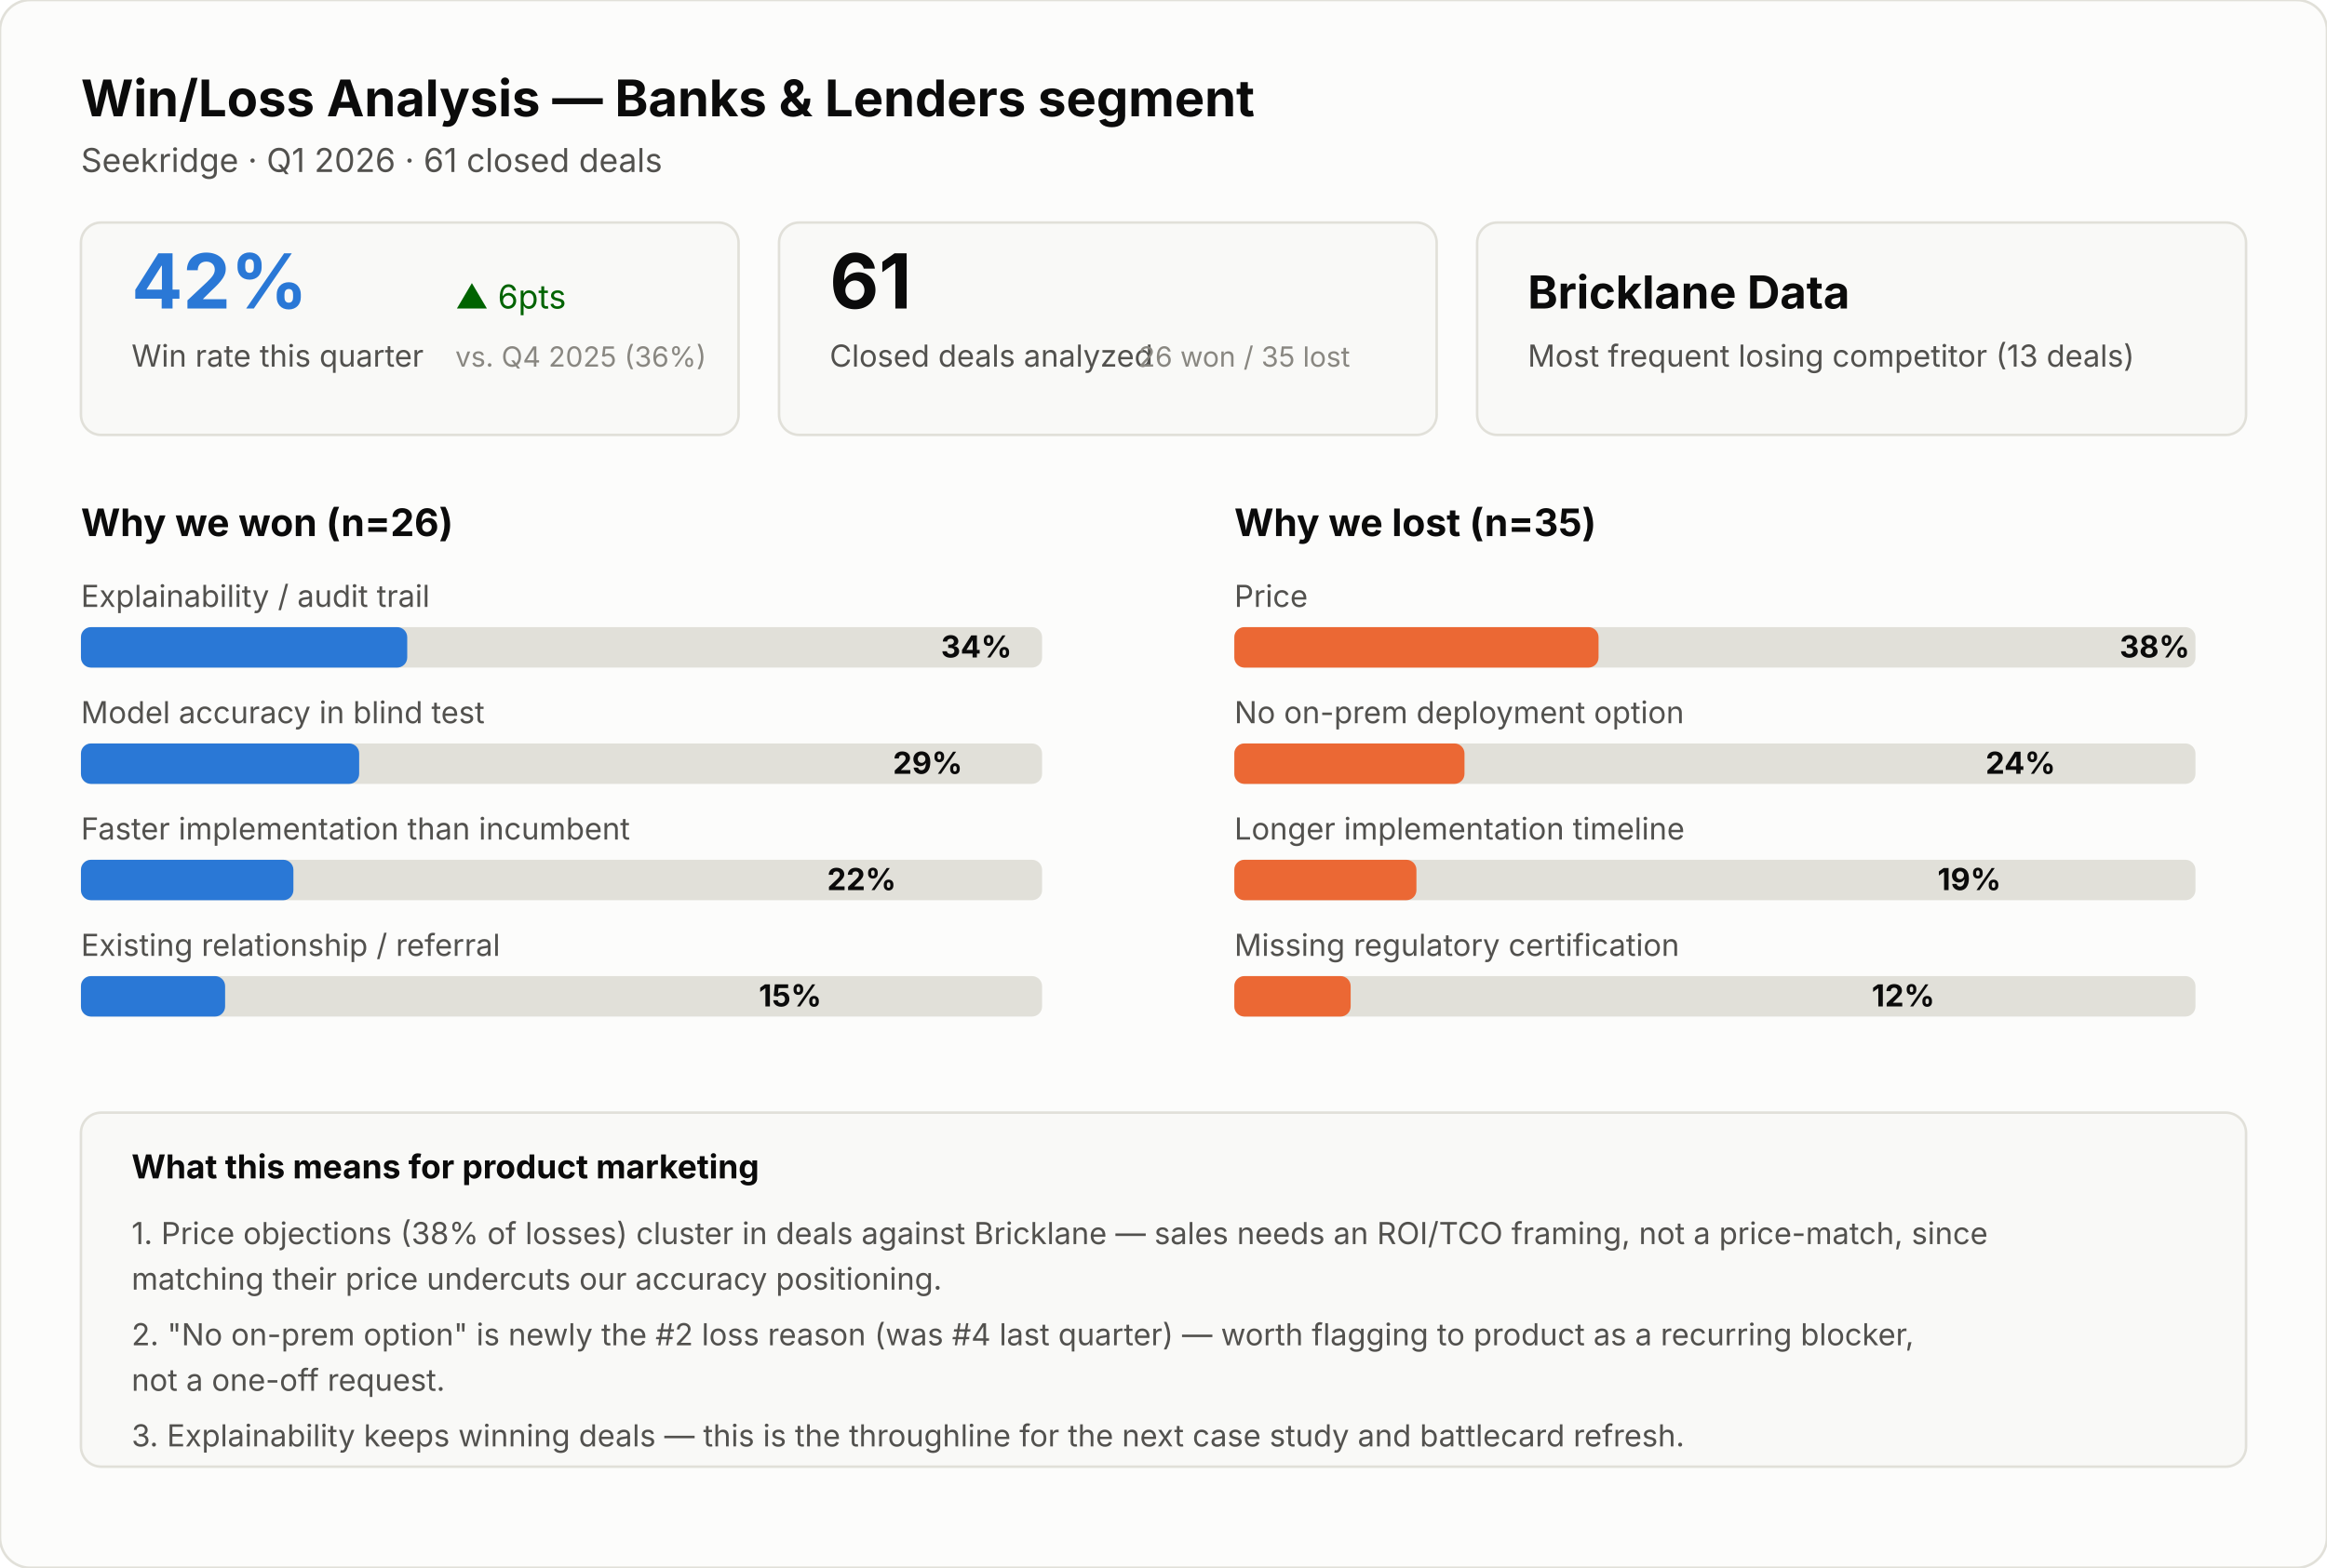
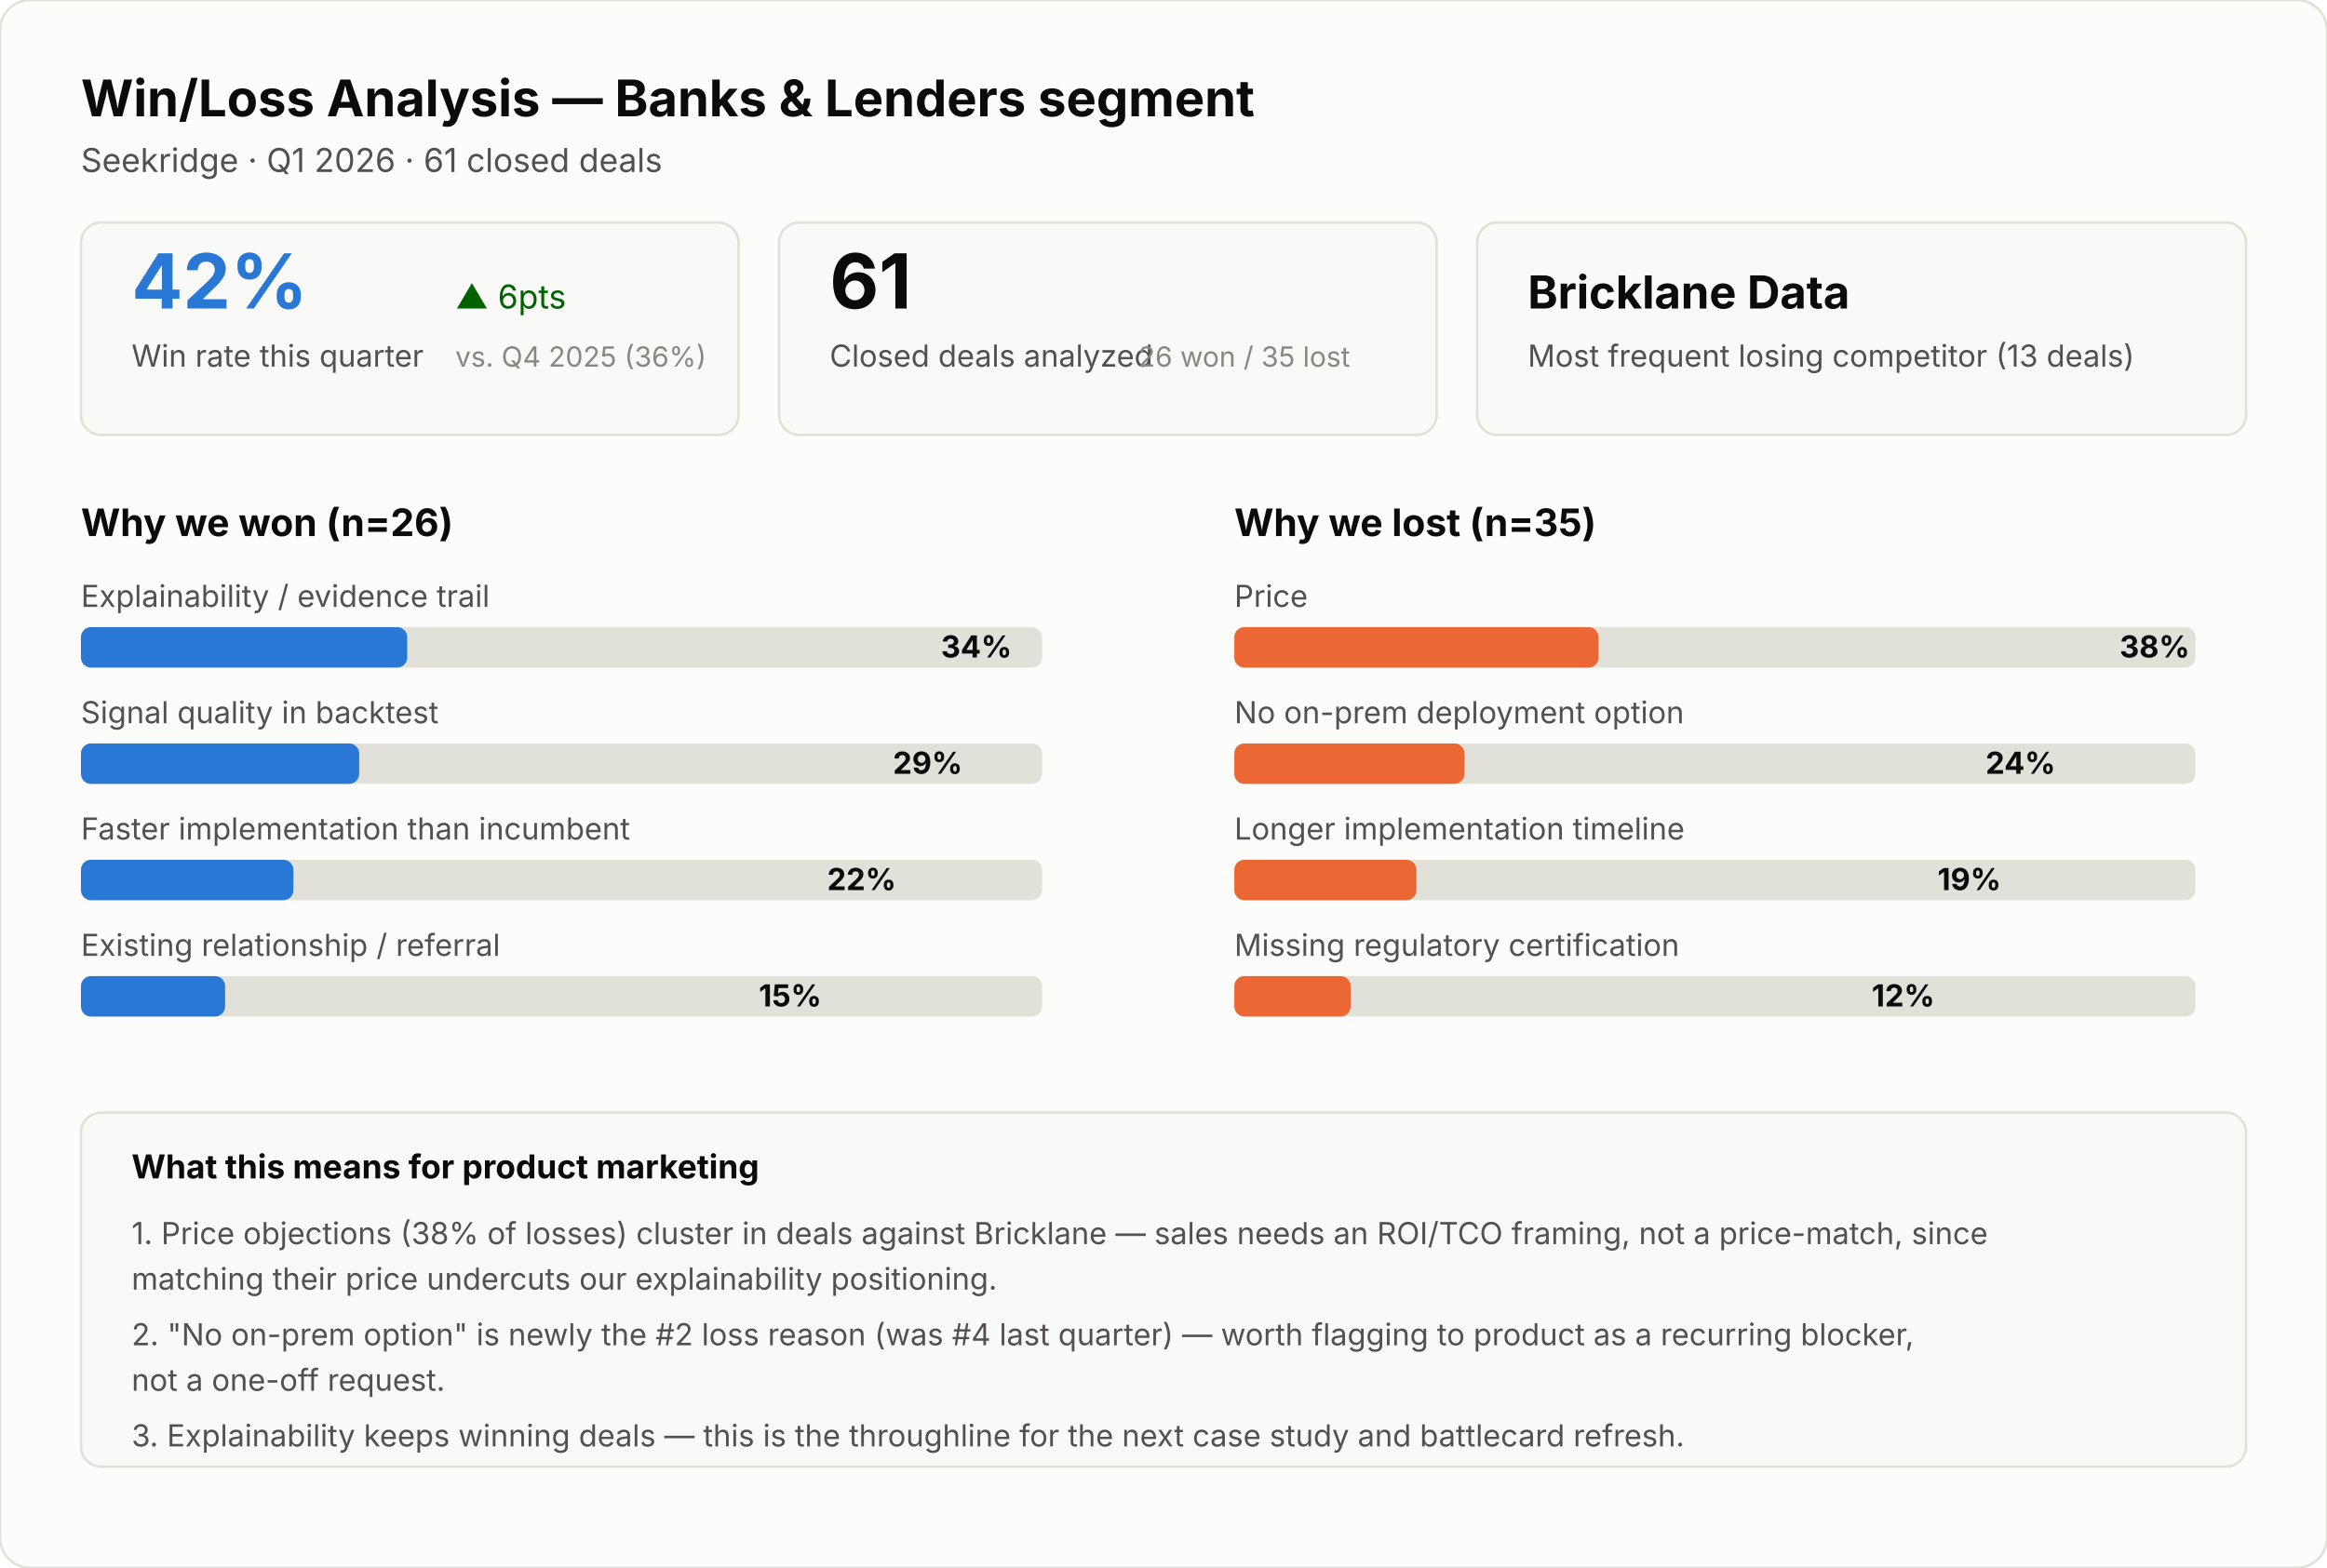
<svg xmlns="http://www.w3.org/2000/svg" viewBox="0 0 920 620" font-family="system-ui, -apple-system, 'Segoe UI', sans-serif">
  <rect x="0" y="0" width="920" height="620" rx="12" fill="#fcfcfb" stroke="#e1e0d9" stroke-width="1" />
  <text x="32" y="46" font-size="20" font-weight="700" fill="#0b0b0b">Win/Loss Analysis — Banks &amp; Lenders segment</text>
  <text x="32" y="68" font-size="13" fill="#52514e">Seekridge · Q1 2026 · 61 closed deals</text>
  <g>
    <rect x="32" y="88" width="260" height="84" rx="8" fill="#f9f9f7" stroke="#e1e0d9" />
    <text x="52" y="122" font-size="30" font-weight="700" fill="#2a78d6">42%</text>
    <text x="52" y="145" font-size="12" fill="#52514e">Win rate this quarter</text>
    <text x="180" y="122" font-size="13" fill="#006300">▲ 6pts</text>
    <text x="180" y="145" font-size="11" fill="#898781">vs. Q4 2025 (36%)</text>
  </g>
  <g>
    <rect x="308" y="88" width="260" height="84" rx="8" fill="#f9f9f7" stroke="#e1e0d9" />
    <text x="328" y="122" font-size="30" font-weight="700" fill="#0b0b0b">61</text>
    <text x="328" y="145" font-size="12" fill="#52514e">Closed deals analyzed</text>
    <text x="450" y="145" font-size="11" fill="#898781">26 won / 35 lost</text>
  </g>
  <g>
    <rect x="584" y="88" width="304" height="84" rx="8" fill="#f9f9f7" stroke="#e1e0d9" />
    <text x="604" y="122" font-size="18" font-weight="700" fill="#0b0b0b">Bricklane Data</text>
    <text x="604" y="145" font-size="12" fill="#52514e">Most frequent losing competitor (13 deals)</text>
  </g>
  <text x="32" y="212" font-size="15" font-weight="700" fill="#0b0b0b">Why we won (n=26)</text>
  <g font-size="12" fill="#0b0b0b">
-     <text x="32" y="240" fill="#52514e">Explainability / audit trail</text>
+     <text x="32" y="240" fill="#52514e">Explainability / evidence trail</text>
    <rect x="32" y="248" width="380" height="16" rx="4" fill="#e1e0d9" />
    <rect x="32" y="248" width="129" height="16" rx="4" fill="#2a78d6" />
    <text x="372" y="260" font-weight="700" fill="#0b0b0b">34%</text>
-     <text x="32" y="286" fill="#52514e">Model accuracy in blind test</text>
+     <text x="32" y="286" fill="#52514e">Signal quality in backtest</text>
    <rect x="32" y="294" width="380" height="16" rx="4" fill="#e1e0d9" />
    <rect x="32" y="294" width="110" height="16" rx="4" fill="#2a78d6" />
    <text x="353" y="306" font-weight="700" fill="#0b0b0b">29%</text>
    <text x="32" y="332" fill="#52514e">Faster implementation than incumbent</text>
    <rect x="32" y="340" width="380" height="16" rx="4" fill="#e1e0d9" />
    <rect x="32" y="340" width="84" height="16" rx="4" fill="#2a78d6" />
    <text x="327" y="352" font-weight="700" fill="#0b0b0b">22%</text>
    <text x="32" y="378" fill="#52514e">Existing relationship / referral</text>
    <rect x="32" y="386" width="380" height="16" rx="4" fill="#e1e0d9" />
    <rect x="32" y="386" width="57" height="16" rx="4" fill="#2a78d6" />
    <text x="300" y="398" font-weight="700" fill="#0b0b0b">15%</text>
  </g>
  <text x="488" y="212" font-size="15" font-weight="700" fill="#0b0b0b">Why we lost (n=35)</text>
  <g font-size="12" fill="#0b0b0b">
    <text x="488" y="240" fill="#52514e">Price</text>
    <rect x="488" y="248" width="380" height="16" rx="4" fill="#e1e0d9" />
    <rect x="488" y="248" width="144" height="16" rx="4" fill="#eb6834" />
    <text x="838" y="260" font-weight="700" fill="#0b0b0b">38%</text>
    <text x="488" y="286" fill="#52514e">No on-prem deployment option</text>
    <rect x="488" y="294" width="380" height="16" rx="4" fill="#e1e0d9" />
    <rect x="488" y="294" width="91" height="16" rx="4" fill="#eb6834" />
    <text x="785" y="306" font-weight="700" fill="#0b0b0b">24%</text>
    <text x="488" y="332" fill="#52514e">Longer implementation timeline</text>
    <rect x="488" y="340" width="380" height="16" rx="4" fill="#e1e0d9" />
    <rect x="488" y="340" width="72" height="16" rx="4" fill="#eb6834" />
    <text x="766" y="352" font-weight="700" fill="#0b0b0b">19%</text>
    <text x="488" y="378" fill="#52514e">Missing regulatory certification</text>
    <rect x="488" y="386" width="380" height="16" rx="4" fill="#e1e0d9" />
    <rect x="488" y="386" width="46" height="16" rx="4" fill="#eb6834" />
    <text x="740" y="398" font-weight="700" fill="#0b0b0b">12%</text>
  </g>
  <rect x="32" y="440" width="856" height="140" rx="8" fill="#f9f9f7" stroke="#e1e0d9" />
  <text x="52" y="466" font-size="13" font-weight="700" fill="#0b0b0b">What this means for product marketing</text>
  <text x="52" y="492" font-size="12" fill="#52514e">1. Price objections (38% of losses) cluster in deals against Bricklane — sales needs an ROI/TCO framing, not a price-match, since</text>
-   <text x="52" y="510" font-size="12" fill="#52514e">    matching their price undercuts our accuracy positioning.</text>
+   <text x="52" y="510" font-size="12" fill="#52514e">    matching their price undercuts our explainability positioning.</text>
  <text x="52" y="532" font-size="12" fill="#52514e">2. "No on-prem option" is newly the #2 loss reason (was #4 last quarter) — worth flagging to product as a recurring blocker,</text>
  <text x="52" y="550" font-size="12" fill="#52514e">    not a one-off request.</text>
  <text x="52" y="572" font-size="12" fill="#52514e">3. Explainability keeps winning deals — this is the throughline for the next case study and battlecard refresh.</text>
</svg>
